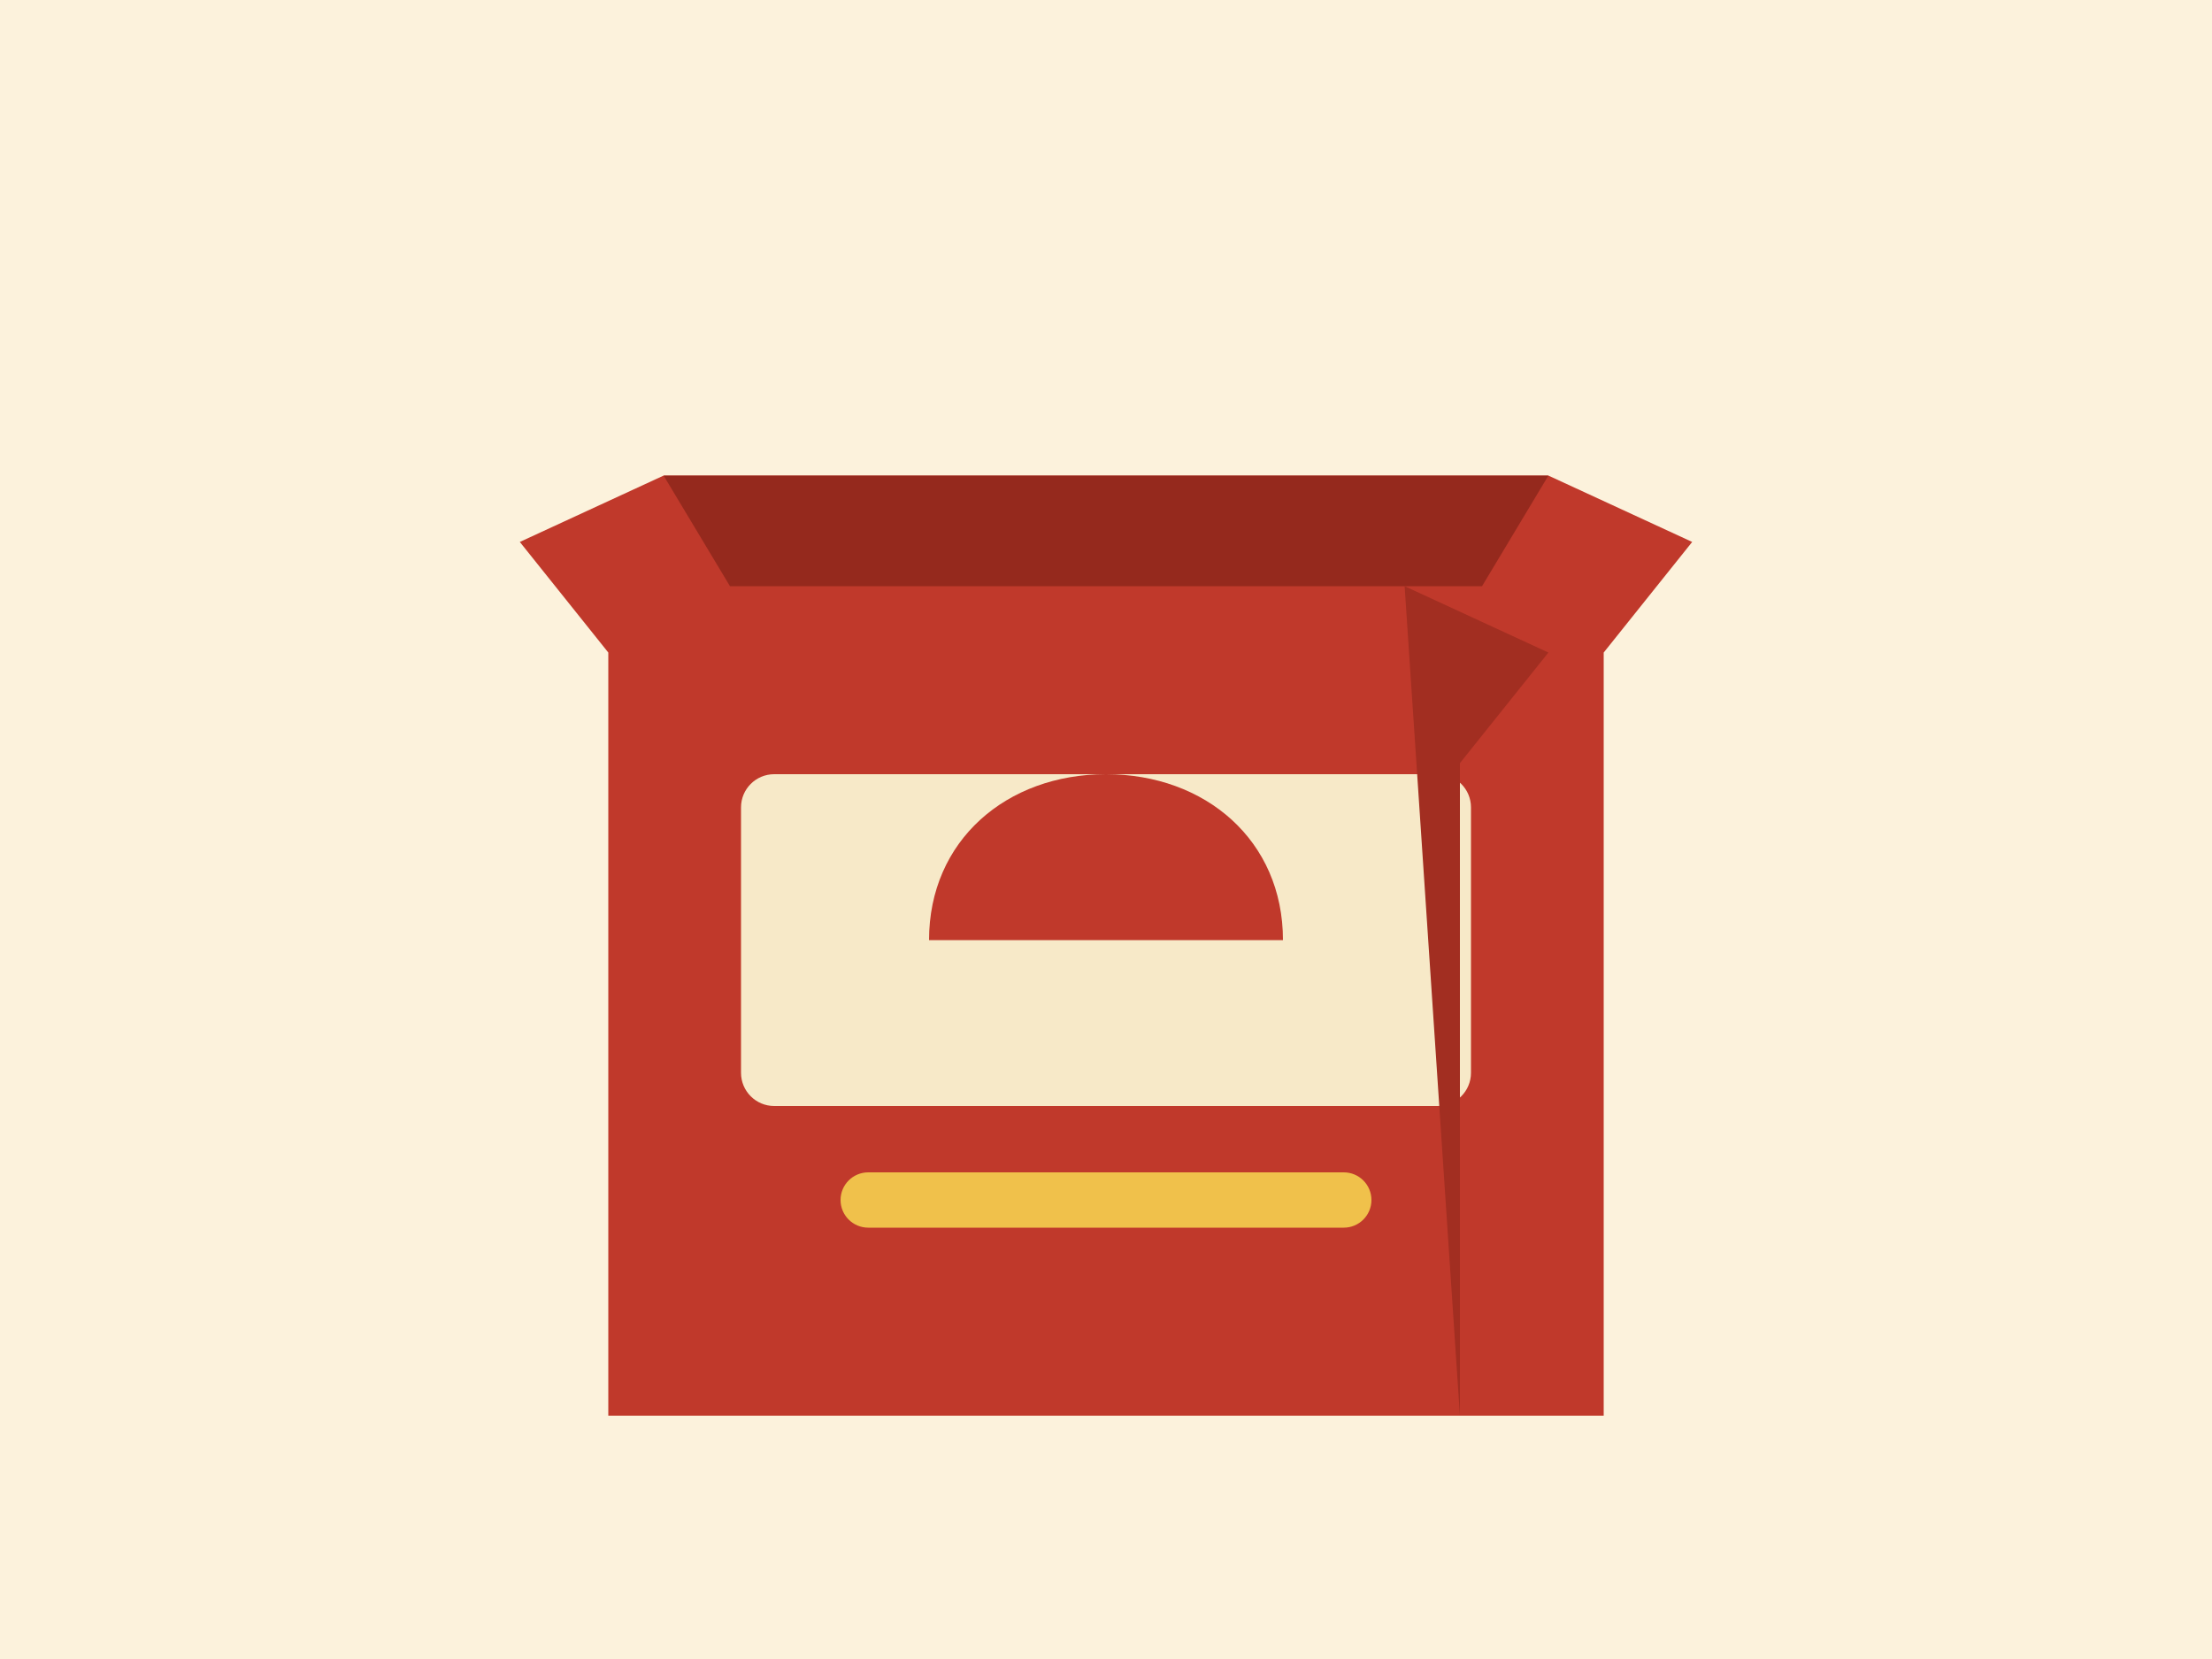
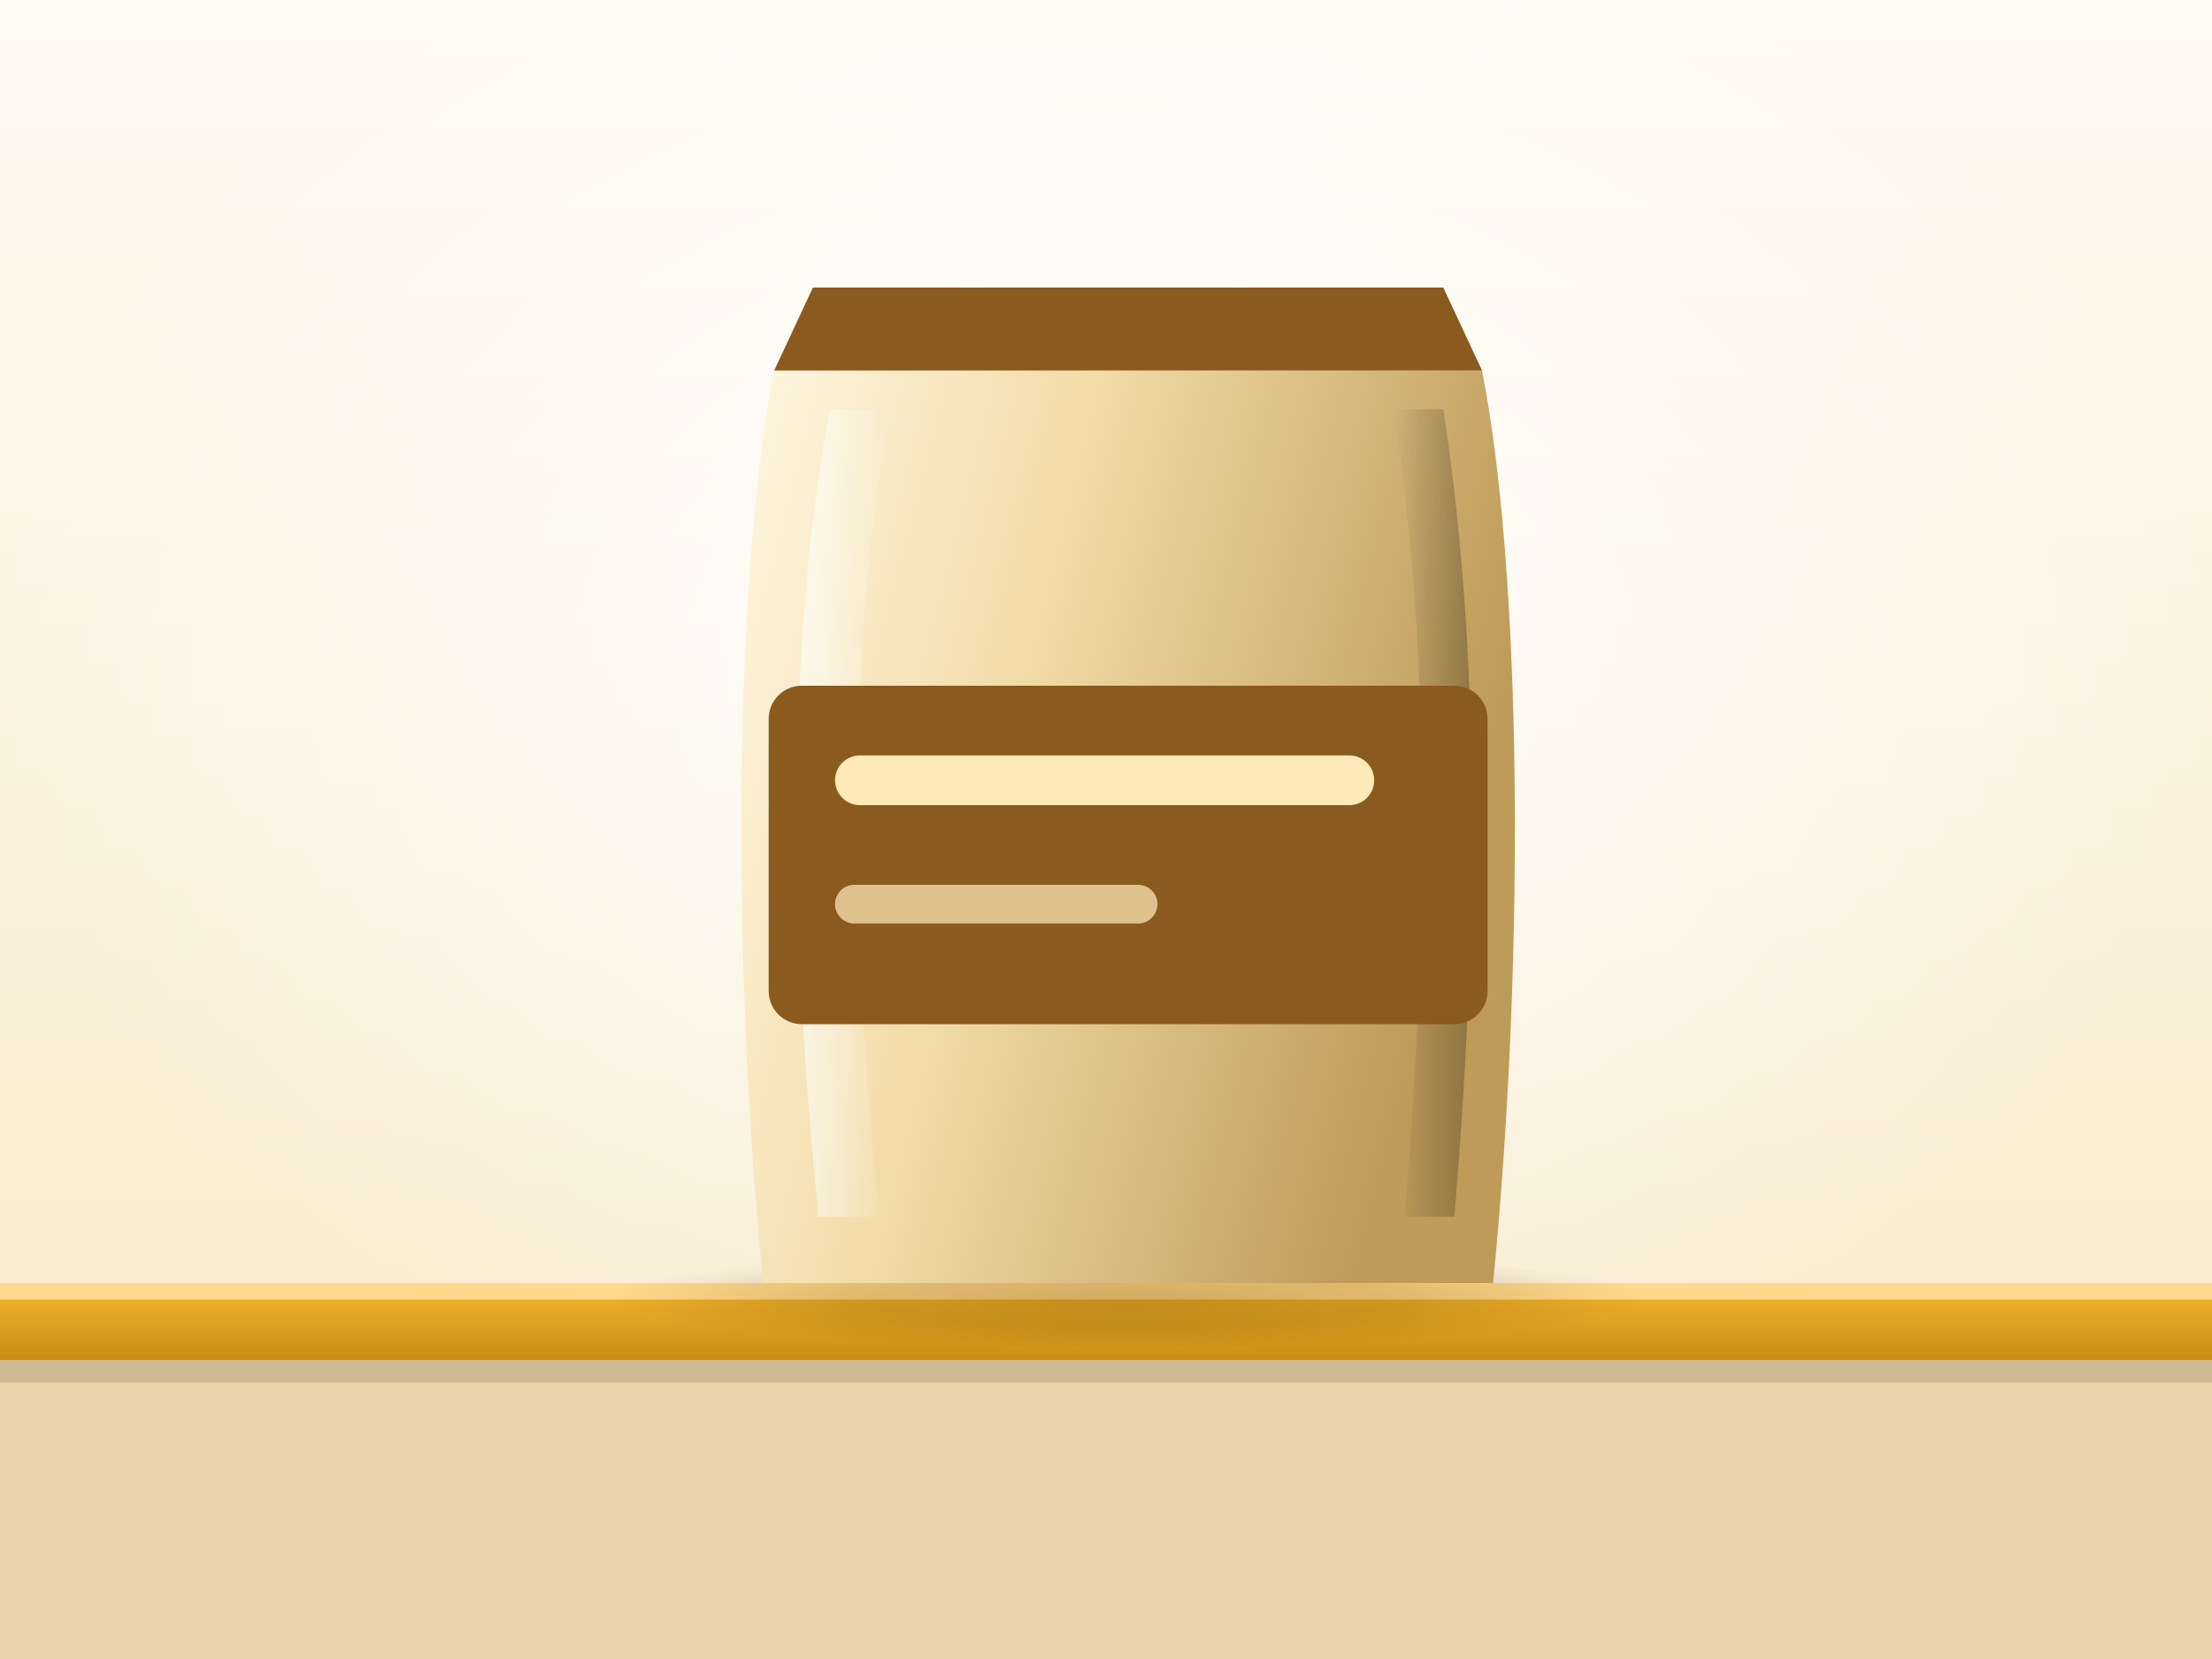
- <svg xmlns="http://www.w3.org/2000/svg" viewBox="0 0 400 300" role="img" aria-label="Bag of atta">
-   <rect width="400" height="300" fill="#FCF2DC" />
-   <path d="M110 256V118l-16-20 26-12h160l26 12-16 20v138z" fill="#C0392B" />
-   <path d="M120 86h160l-12 20H132z" fill="#95291D" />
-   <rect x="134" y="140" width="132" height="60" rx="6" fill="#F7E9C8" />
-   <path d="M168 170c0-18 14-30 32-30s32 12 32 30z" fill="#C0392B" />
-   <rect x="152" y="212" width="96" height="10" rx="5" fill="#F0C14B" />
-   <path d="M254 106l26 12-16 20v118" fill="#A22E21" />
+ <svg xmlns="http://www.w3.org/2000/svg" viewBox="0 0 400 300" role="img" aria-label="Pack of whole wheat chakki atta">
+   <defs>
+     <linearGradient id="bg" x1="0" y1="0" x2="0" y2="1">
+       <stop offset="0" stop-color="#FFFBF2" />
+       <stop offset="1" stop-color="#F7E7C6" />
+     </linearGradient>
+     <radialGradient id="hl" cx="0.5" cy="0.4" r="0.5">
+       <stop offset="0" stop-color="#FFFFFF" stop-opacity="0.95" />
+       <stop offset="1" stop-color="#FFFFFF" stop-opacity="0" />
+     </radialGradient>
+     <linearGradient id="sf" x1="0" y1="0" x2="0" y2="1">
+       <stop offset="0" stop-color="#F5B92E" />
+       <stop offset="1" stop-color="#C98C14" />
+     </linearGradient>
+     <linearGradient id="gl" x1="0" y1="0" x2="1" y2="0">
+       <stop offset="0" stop-color="#FFFFFF" stop-opacity="0.62" />
+       <stop offset="1" stop-color="#FFFFFF" stop-opacity="0" />
+     </linearGradient>
+     <linearGradient id="sd" x1="1" y1="0" x2="0" y2="0">
+       <stop offset="0" stop-color="#000000" stop-opacity="0.26" />
+       <stop offset="1" stop-color="#000000" stop-opacity="0" />
+     </linearGradient>
+     <radialGradient id="sh" cx="0.5" cy="0.5" r="0.5">
+       <stop offset="0" stop-color="#6B3F00" stop-opacity="0.3" />
+       <stop offset="0.55" stop-color="#6B3F00" stop-opacity="0.2" />
+       <stop offset="1" stop-color="#6B3F00" stop-opacity="0" />
+     </radialGradient>
+     <linearGradient id="g1" x1="0" y1="0" x2="1" y2="0.3">
+       <stop offset="0" stop-color="#FFF6E2" />
+       <stop offset="0.42" stop-color="#F2DCA8" />
+       <stop offset="1" stop-color="#BE9B58" />
+     </linearGradient>
+   </defs>
+   <rect width="400" height="300" fill="url(#bg)" />
+   <rect x="0" y="0" width="400" height="300" fill="url(#hl)" />
+   <rect x="0" y="232" width="400" height="14" fill="url(#sf)" />
+   <rect x="0" y="232" width="400" height="3" fill="#FFD98A" />
+   <rect x="0" y="246" width="400" height="54" fill="#E8D3A8" />
+   <rect x="0" y="246" width="400" height="4" fill="#000" opacity="0.12" />
+   <ellipse cx="204" cy="235" rx="94" ry="9" fill="url(#sh)" />
+   <path d="M138 232 C132 170.8 133 102.4 140 67 H268 C275 102.4 276 170.8 270 232 Z" fill="url(#g1)" />
+   <path d="M140 67 L147 52 H261 L268 67 Z" fill="#8A5A1E" />
+   <path d="M148 220 C142 160 143 113.2 150 74 H161 C154 113.2 153 160 159 220 Z" fill="url(#gl)" />
+   <path d="M263 220 C268 160 267 113.2 261 74 H252 C258 113.2 259 160 254 220 Z" fill="url(#sd)" />
+   <rect x="139" y="124" width="130" height="61.2" rx="6" fill="#8A5A1E" />
+   <rect x="151" y="136.6" width="97.5" height="9" rx="4.5" fill="#FFE9B8" />
+   <rect x="151" y="160" width="58.3" height="7" rx="3.5" fill="#FFE9B8" opacity="0.72" />
</svg>
